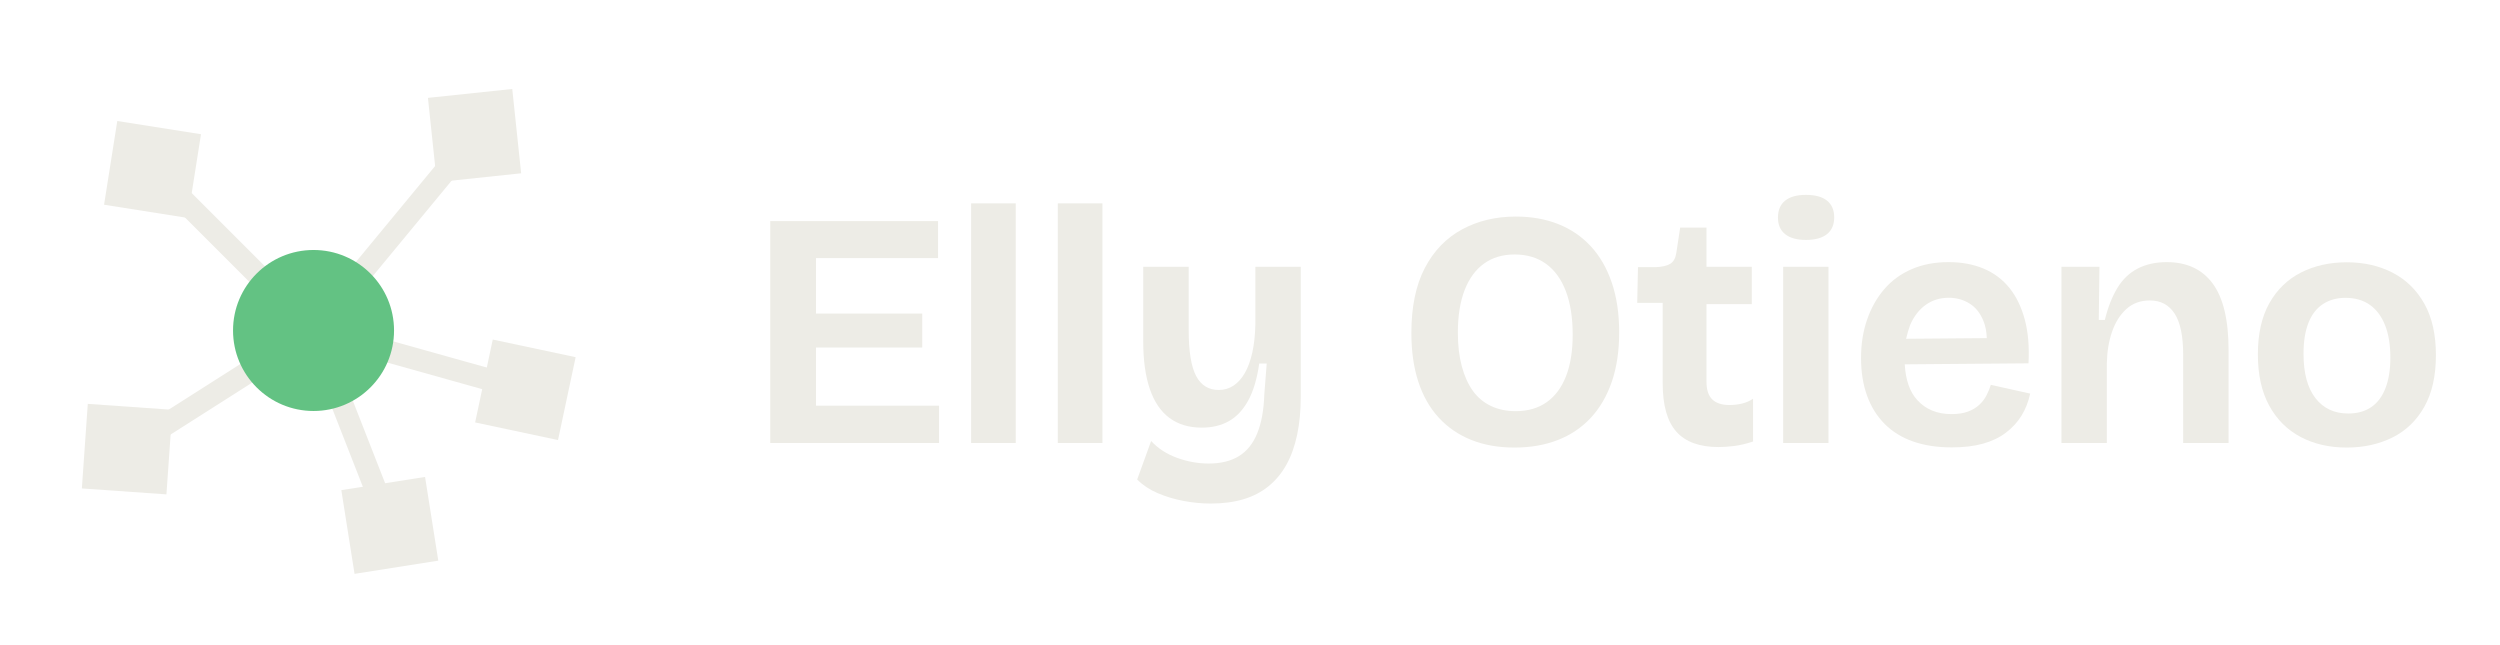
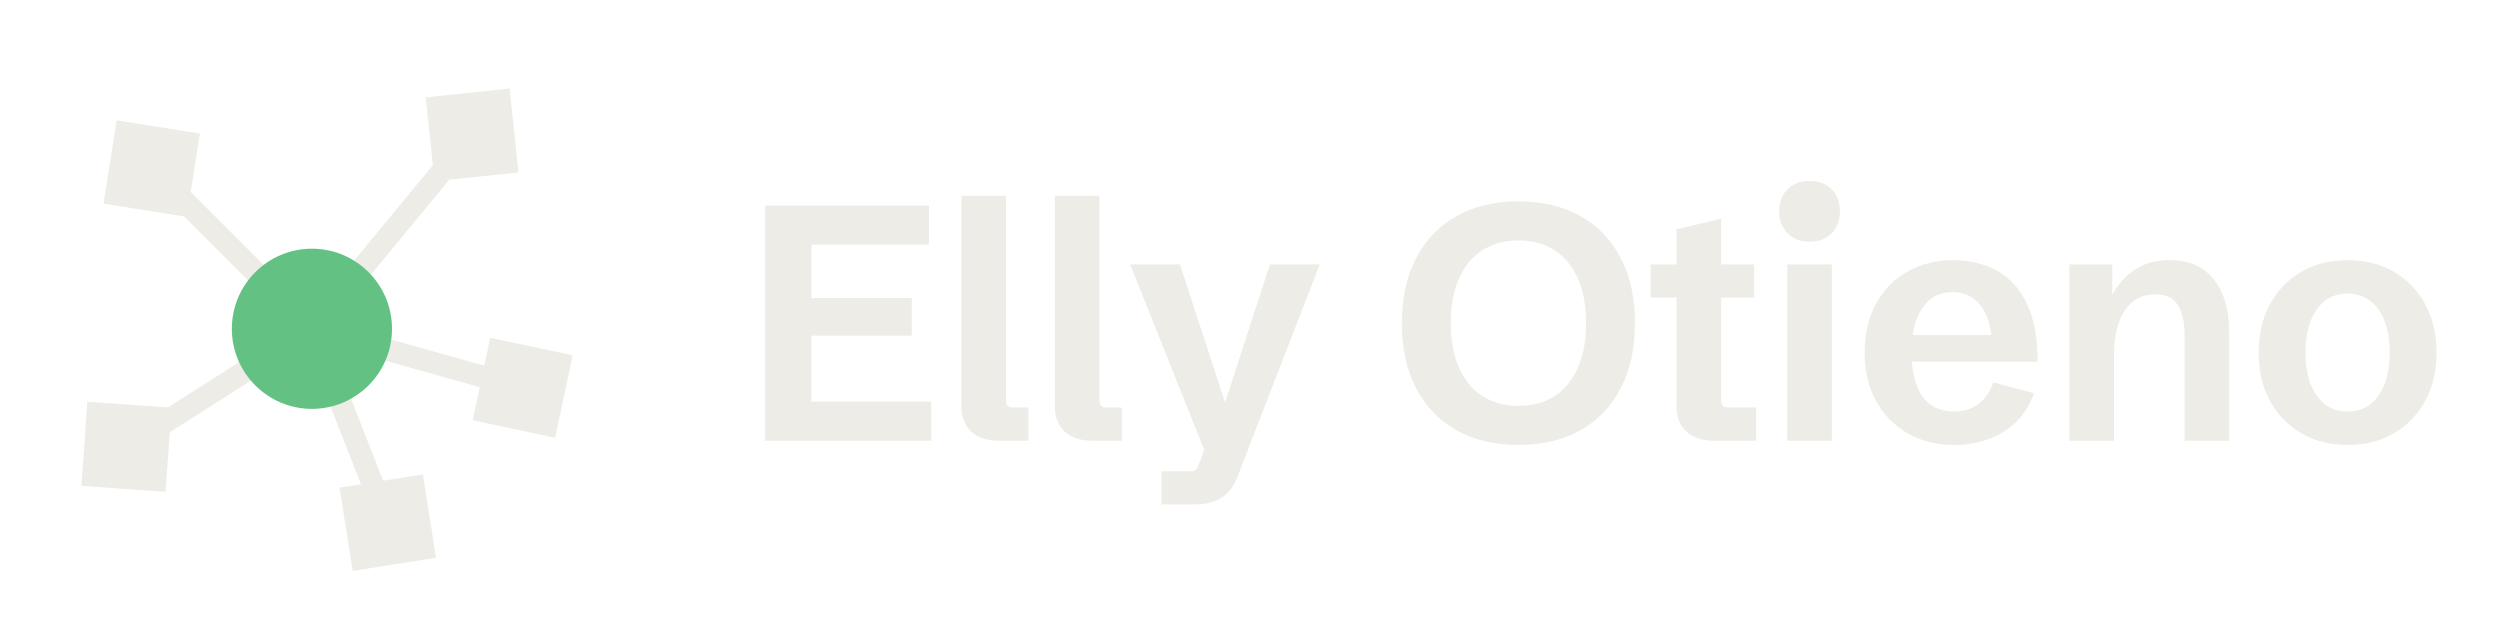
- <svg xmlns="http://www.w3.org/2000/svg" viewBox="0 0 295.02 76.00" role="img" aria-label="Elly Otieno">
+ <svg xmlns="http://www.w3.org/2000/svg" viewBox="0 0 296.55 76.00" role="img" aria-label="Elly Otieno">
  <g stroke="#edece6" stroke-width="2.6" stroke-linecap="round" fill="none">
    <line x1="30.28" y1="32.28" x2="18" y2="20" />
    <line x1="43.05" y1="31.68" x2="56" y2="16" />
    <line x1="46.15" y1="41.56" x2="62" y2="46" />
    <line x1="40.46" y1="47.85" x2="46" y2="62" />
    <line x1="28.99" y1="44.1" x2="15" y2="53" />
  </g>
  <g fill="#edece6">
    <polygon points="13.84,14.28 23.72,15.84 22.16,25.72 12.28,24.16" />
    <polygon points="50.5,11.55 60.45,10.5 61.5,20.45 51.55,21.5" />
    <polygon points="58.15,40.07 67.93,42.15 65.85,51.93 56.07,49.85" />
    <polygon points="40.28,57.84 50.16,56.28 51.72,66.16 41.84,67.72" />
    <polygon points="10.36,47.66 20.34,48.36 19.64,58.34 9.66,57.64" />
  </g>
  <circle cx="37" cy="39" r="9.5" fill="#63c283" />
  <g fill="#edece6">
-     <path transform="translate(87.92 52.28) scale(0.03968 -0.03968)" d="M75 0V660H574V550H211V385H527V284H211V111H577V0Z" />
-     <path transform="translate(111.89 52.28) scale(0.03968 -0.03968)" d="M68.25 0V712.75H201V0Z" />
-     <path transform="translate(122.12 52.28) scale(0.03968 -0.03968)" d="M68.25 0V712.75H201V0Z" />
-     <path transform="translate(132.36 52.28) scale(0.03968 -0.03968)" d="M265 -180Q224.75 -180 183.625 -172.125Q142.5 -164.25 106.75 -148.875Q71 -133.5 46.25 -108.5L87.75 6Q118.5 -27.25 165.0 -44.125Q211.5 -61 259 -61Q313.25 -61 349.0 -38.875Q384.75 -16.75 403.375 29.0Q422 74.75 424.25 143L431.5 236.5H409.25Q399.5 168.25 376.5 126.375Q353.5 84.5 319.125 65.125Q284.75 45.75 238.5 45.75Q181.25 45.75 142.375 74.5Q103.5 103.25 83.875 160.75Q64.25 218.25 64.25 302.75V524H199.5V335Q199.5 241.25 221.5 199.5Q243.5 157.75 289 157.75Q313.25 157.75 332.875 170.75Q352.5 183.75 366.625 208.5Q380.75 233.25 388.75 269.5Q396.75 305.75 397.75 352.5V524H532.75V137.25Q532.75 75.5 522.0 24.5Q511.25 -26.5 490.0 -64.625Q468.75 -102.75 436.625 -128.75Q404.5 -154.75 361.75 -167.375Q319 -180 265 -180Z" />
-     <path transform="translate(164.50 52.28) scale(0.03968 -0.03968)" d="M358.5 -13.5Q286.5 -13.5 229.75 9.25Q173 32 133.0 75.625Q93 119.25 72.375 182.375Q51.75 245.5 51.75 327.25Q51.75 444 91.75 520.5Q131.75 597 202.375 635.25Q273 673.5 362.5 673.5Q432 673.5 488.5 651.125Q545 628.75 585.375 585.125Q625.75 541.5 647.75 477.0Q669.75 412.5 669.75 329.25Q669.75 245.75 647.75 182.0Q625.75 118.25 585.125 74.75Q544.5 31.25 487.125 8.875Q429.75 -13.5 358.5 -13.5ZM361.75 94.75Q416.5 94.75 454.25 121.5Q492 148.25 511.75 198.875Q531.5 249.5 531.5 322.25Q531.5 398.25 511.125 451.625Q490.75 505 452.25 532.875Q413.75 560.75 358.75 560.75Q305.75 560.75 268.125 533.875Q230.5 507 210.25 455.125Q190 403.25 190 328Q190 272 201.625 228.5Q213.25 185 234.5 155.375Q255.75 125.75 288.25 110.25Q320.75 94.75 361.75 94.75Z" />
-     <path transform="translate(192.60 52.28) scale(0.03968 -0.03968)" d="M257.25 -12Q172.5 -12 131.75 33.625Q91 79.25 91 177.5V416.75H15.25L17.5 523H69.5Q98.5 524 113.25 532.875Q128 541.75 131.5 565.25L143 640.75H221.25V524H356V413H221.25V182.5Q221.25 146.25 238.5 129.625Q255.75 113 289.75 113Q308.75 113 327.0 117.375Q345.25 121.75 359.75 131.75V4.5Q329 -5.75 303.125 -8.875Q277.25 -12 257.25 -12Z" />
-     <path transform="translate(207.71 52.28) scale(0.03968 -0.03968)" d="M68.5 0.0V524.0H203.25V0ZM136.125 604.0Q95.875 604.0 74.438 621.125Q53.0 638.25 53.0 670.25Q53.0 703.685 74.375 720.843Q95.75 738.0 136.185 738.0Q177.5 738.0 198.875 720.873Q220.25 703.747 220.25 671.25Q220.25 638.25 198.75 621.125Q177.25 604.0 136.125 604.0Z" />
-     <path transform="translate(218.07 52.28) scale(0.03968 -0.03968)" d="M309 -13Q244 -13 194.0 4.5Q144 22 109.5 56.5Q75 91 57.0 140.5Q39 190 39 253Q39 315 57.0 367.0Q75 419 108.0 457.5Q141 496 189.5 517.0Q238 538 299 538Q358 538 404.0 518.5Q450 499 480.5 461.0Q511 423 526.0 367.0Q541 311 537 237L169 234Q173 164 206 128Q244 86 308 86Q337 86 357.0 93.5Q377 101 390.5 113.5Q404 126 412.0 141.5Q420 157 425 173L542 147Q534 110 516.0 81.0Q498 52 469.5 30.5Q441 9 401.5 -2.0Q362 -13 309 -13ZM173 310 413 312Q412 341 403 363Q389 398 361.5 415.0Q334 432 300 432Q261 432 231.5 411.0Q202 390 185 351Q178 332 173 310Z" />
-     <path transform="translate(240.57 52.28) scale(0.03968 -0.03968)" d="M68 0V524H181L179 366H197Q211 423 234.5 461.5Q258 500 295.0 519.0Q332 538 381 538Q471 538 518.0 474.0Q565 410 565 276V0H430V262Q430 346 404.5 385.0Q379 424 331 424Q289 424 261.0 398.5Q233 373 218.5 331.0Q204 289 203 238V0Z" />
-     <path transform="translate(264.89 52.28) scale(0.03968 -0.03968)" d="M303.5 -13.5Q226 -13.5 166.375 18.0Q106.75 49.5 73.0 111.125Q39.25 172.75 39.25 263.5Q39.25 355.5 73.625 416.25Q108 477 167.875 507.25Q227.75 537.5 303.75 537.5Q380.25 537.5 440.25 506.375Q500.25 475.25 534.5 414.0Q568.75 352.75 568.75 261.25Q568.75 168.5 534.0 107.25Q499.25 46 439.0 16.25Q378.75 -13.5 303.5 -13.5ZM308 87.75Q348.5 87.75 376.375 106.75Q404.25 125.75 418.75 163.25Q433.25 200.75 433.25 254Q433.25 310 417.875 349.5Q402.5 389 373.0 410.375Q343.5 431.75 299.5 431.75Q261 431.75 232.625 413.125Q204.25 394.5 189.625 357.375Q175 320.25 175 265.5Q175 179 210.5 133.375Q246 87.75 308 87.75Z" />
+     <path transform="translate(87.92 52.28) scale(0.01937 -0.01937)" d="M146.371 0V1440H1149.614V1200.691H430.337V873.902H1044.574V643.633H430.337V239.309H1163.614V0Z" />
+     <path transform="translate(111.31 52.28) scale(0.01937 -0.01937)" d="M372.983 0Q263.328 0 202.22 55.383Q141.111 110.766 141.111 211.928V1500H413.981V258.736Q413.981 225.465 423.481 214.374Q432.981 203.284 463.981 203.284H551.352V0Z" />
+     <path transform="translate(122.39 52.28) scale(0.01937 -0.01937)" d="M372.983 0Q263.328 0 202.22 55.383Q141.111 110.766 141.111 211.928V1500H413.981V258.736Q413.981 225.465 423.481 214.374Q432.981 203.284 463.981 203.284H551.352V0Z" />
+     <path transform="translate(133.46 52.28) scale(0.01937 -0.01937)" d="M223 -390V-187H401Q422 -187 432.5 -177.5Q443 -168 452 -144L484 -55L31 1080H336L612 234L887 1080H1192L687 -223Q652 -314 585.5 -352.0Q519 -390 433 -390Z" />
+     <path transform="translate(164.88 52.28) scale(0.01937 -0.01937)" d="M786.773 -25.808Q566.672 -25.808 406.329 64.692Q245.987 155.192 159.453 322.668Q72.919 490.144 72.919 719.797Q72.919 950.452 159.471 1117.391Q246.023 1284.331 406.324 1375.069Q566.625 1465.808 786.847 1465.808Q1007.068 1465.808 1167.237 1375.088Q1327.407 1284.368 1413.888 1117.464Q1500.369 950.559 1500.369 720Q1500.369 490.265 1413.835 322.728Q1327.301 155.192 1167.087 64.692Q1006.874 -25.808 786.773 -25.808ZM786.499 213.501Q916.33 213.501 1009.167 274.249Q1102.004 334.996 1151.477 448.655Q1200.951 562.313 1200.951 720.069Q1200.951 878.687 1151.477 991.845Q1102.004 1105.004 1009.167 1165.751Q916.33 1226.499 786.499 1226.499Q657.505 1226.499 564.621 1165.751Q471.736 1105.004 422.036 991.845Q372.337 878.687 372.337 720.069Q372.337 562.313 422.036 448.655Q471.736 334.996 564.621 274.249Q657.505 213.501 786.499 213.501Z" />
+     <path transform="translate(194.88 52.28) scale(0.01937 -0.01937)" d="M437.847 0Q328.192 0 267.083 55.383Q205.974 110.766 205.974 211.928V876.716H47.795V1080H205.974V1294.699L478.844 1359.629V1080H681.092V876.716H478.844V258.736Q478.844 225.465 488.344 214.374Q497.844 203.284 528.844 203.284H693.844V0Z" />
+     <path transform="translate(209.17 52.28) scale(0.01937 -0.01937)" d="M146.371 0V1080H419.241V0ZM282.806 1218.962Q199.493 1218.962 148.096 1270.358Q96.699 1321.755 96.699 1405.068Q96.699 1488.93 148.096 1540.052Q199.493 1591.175 282.806 1591.175Q366.667 1591.175 417.79 1540.052Q468.913 1488.93 468.913 1405.068Q468.913 1321.755 417.79 1270.358Q366.667 1218.962 282.806 1218.962Z" />
+     <path transform="translate(219.66 52.28) scale(0.01937 -0.01937)" d="M627 -26Q469 -26 345.5 43.5Q222 113 150.5 240.0Q79 367 79 541Q79 714 149.0 840.5Q219 967 342.0 1036.5Q465 1106 624 1106Q713 1106 803.5 1078.5Q894 1051 969.5 982.5Q1045 914 1091.5 793.0Q1138 672 1138 484H368Q377 355 430 275Q495 179 625 179Q712 179 773.5 223.5Q835 268 867 357L1116 291Q1078 183 1003.5 112.5Q929 42 831.5 8.0Q734 -26 627 -26ZM373 647H855Q845 724 820 777Q786 847 733.5 878.5Q681 910 617 910Q534 910 478.5 864.0Q423 818 394 735Q380 695 373 647Z" />
+     <path transform="translate(242.66 52.28) scale(0.01937 -0.01937)" d="M145 0V1080H408V892Q456 985 539 1043Q630 1106 759 1106Q882 1106 963.0 1050.0Q1044 994 1084.0 894.0Q1124 794 1124 662V0H851V644Q851 763 810.0 830.0Q769 897 669 897Q554 897 486.0 800.5Q418 704 418 508V0Z" />
+     <path transform="translate(266.41 52.28) scale(0.01937 -0.01937)" d="M622.366 -25.808Q461.39 -25.808 338.541 46.018Q215.691 117.843 146.853 245.422Q78.015 373 78.015 540.226Q78.015 707.452 146.845 834.886Q215.675 962.32 338.51 1034.064Q461.345 1105.808 622.301 1105.808Q783.793 1105.808 906.574 1034.082Q1029.354 962.356 1098.422 834.966Q1167.49 707.575 1167.49 540.062Q1167.49 372.548 1098.513 245.114Q1029.536 117.68 906.439 45.936Q783.341 -25.808 622.366 -25.808ZM622.809 178.38Q742.303 178.38 811.366 275.608Q880.428 372.836 880.428 540Q880.428 707.618 811.309 804.619Q742.19 901.62 622.697 901.62Q503.203 901.62 434.14 804.619Q365.077 707.618 365.077 540Q365.077 372.478 434.196 275.429Q503.315 178.38 622.809 178.38Z" />
  </g>
</svg>
